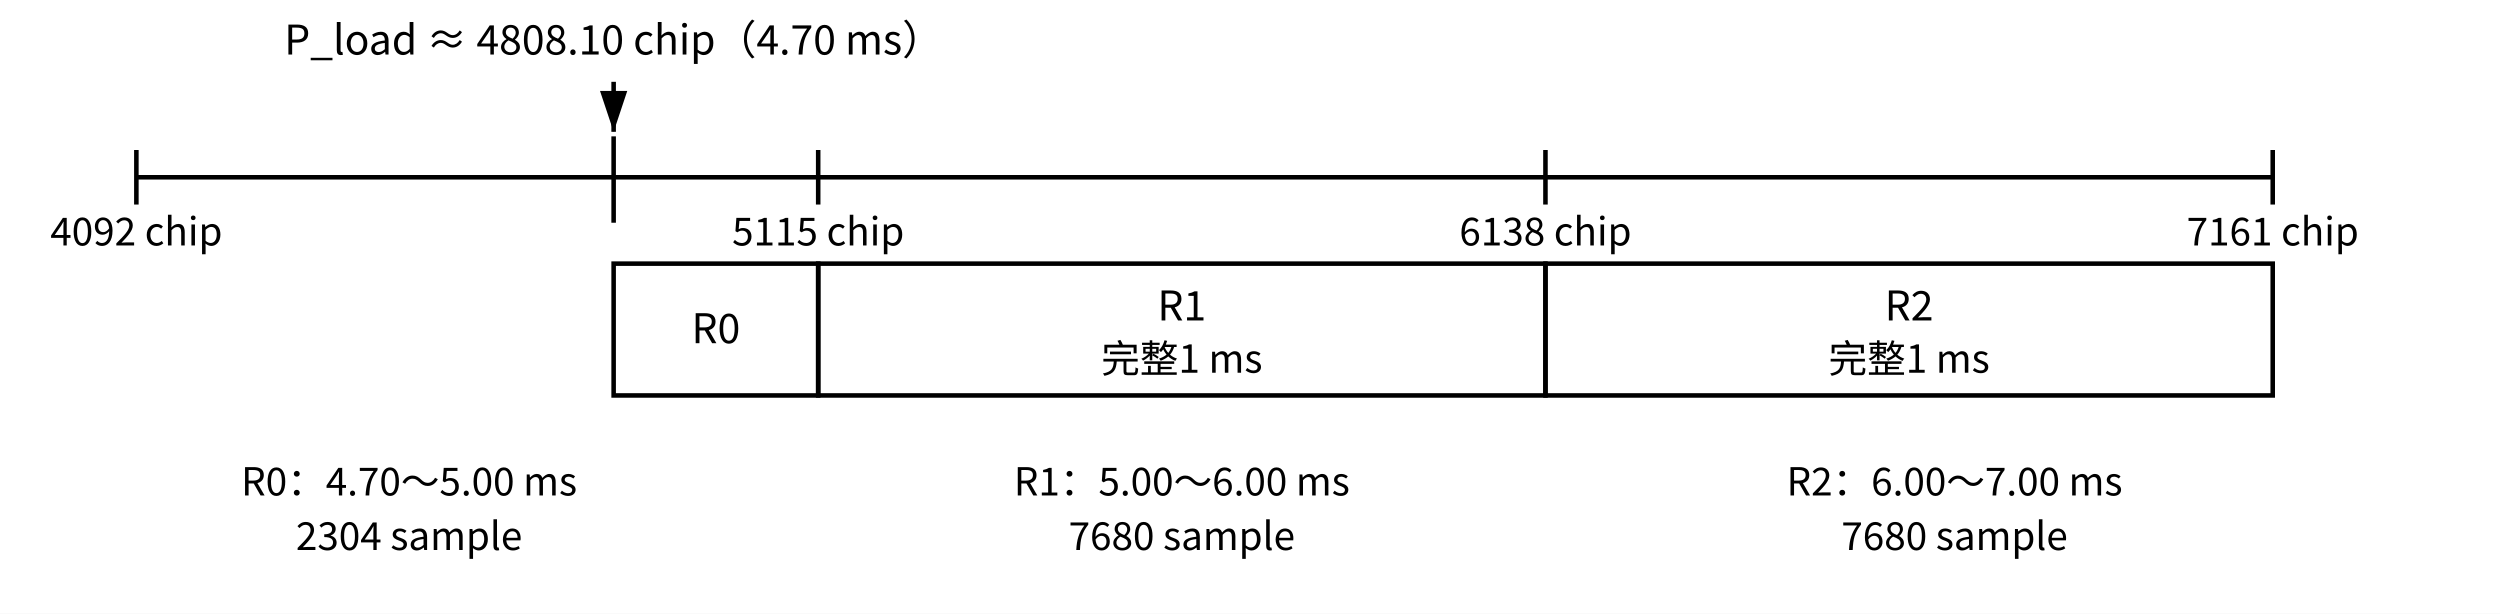
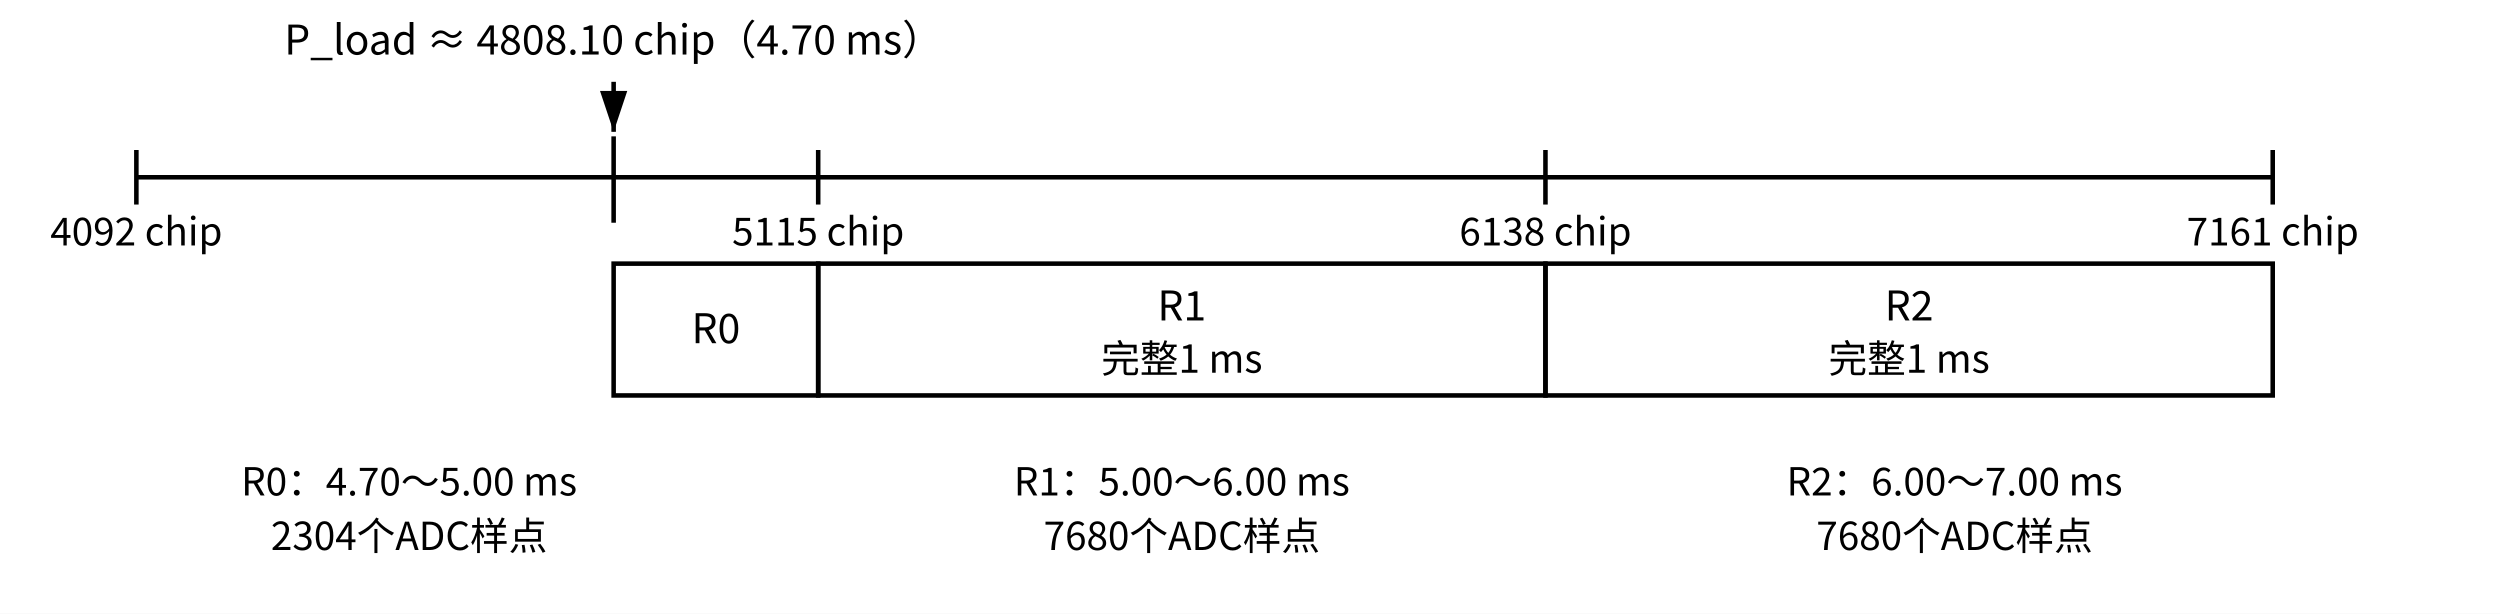
<svg xmlns="http://www.w3.org/2000/svg" width="1100" height="270" viewBox="0 0 1100 270">
  <defs>
    <marker id="arrow" markerWidth="10" markerHeight="10" refX="9" refY="3" orient="auto" markerUnits="strokeWidth">
      <path d="M0,0 L9,3 L0,6 Z" fill="#000000" />
    </marker>
  </defs>
  <rect width="1100" height="270" fill="#ffffff" />
  <g fill="none" stroke="#000000" stroke-width="2">
    <line x1="60" y1="78" x2="1000" y2="78" />
    <line x1="60" y1="66" x2="60" y2="90" />
    <line x1="270" y1="60" x2="270" y2="98" />
    <line x1="360" y1="66" x2="360" y2="90" />
    <line x1="680" y1="66" x2="680" y2="90" />
    <line x1="1000" y1="66" x2="1000" y2="90" />
    <line x1="270" y1="36" x2="270" y2="58" marker-end="url(#arrow)" />
    <rect x="270" y="116" width="90" height="58" />
    <rect x="360" y="116" width="320" height="58" />
    <rect x="680" y="116" width="320" height="58" />
  </g>
  <g fill="#000000" font-family="Noto Sans CJK SC, Microsoft YaHei, sans-serif" text-anchor="middle">
    <text x="270" y="24" font-size="18">P_load ≈ 4808.10 chip（4.70 ms）</text>
    <text x="60" y="108" font-size="17">4092 chip</text>
    <text x="360" y="108" font-size="17">5115 chip</text>
    <text x="680" y="108" font-size="17">6138 chip</text>
    <text x="1000" y="108" font-size="17">7161 chip</text>
    <text x="315" y="151" font-size="18">R0</text>
    <text x="520" y="141" font-size="18">R1</text>
    <text x="520" y="164" font-size="17">完整1 ms</text>
    <text x="840" y="141" font-size="18">R2</text>
    <text x="840" y="164" font-size="17">完整1 ms</text>
    <text x="180" y="218" font-size="17">R0：4.70～5.00 ms</text>
-     <text x="180" y="242" font-size="17">2304 sample</text>
+     <text x="180" y="242" font-size="17">2304个ADC样点</text>
    <text x="520" y="218" font-size="17">R1：5.00～6.00 ms</text>
-     <text x="520" y="242" font-size="17">7680 sample</text>
+     <text x="520" y="242" font-size="17">7680个ADC样点</text>
    <text x="860" y="218" font-size="17">R2：6.00～7.00 ms</text>
-     <text x="860" y="242" font-size="17">7680 sample</text>
+     <text x="860" y="242" font-size="17">7680个ADC样点</text>
  </g>
</svg>
